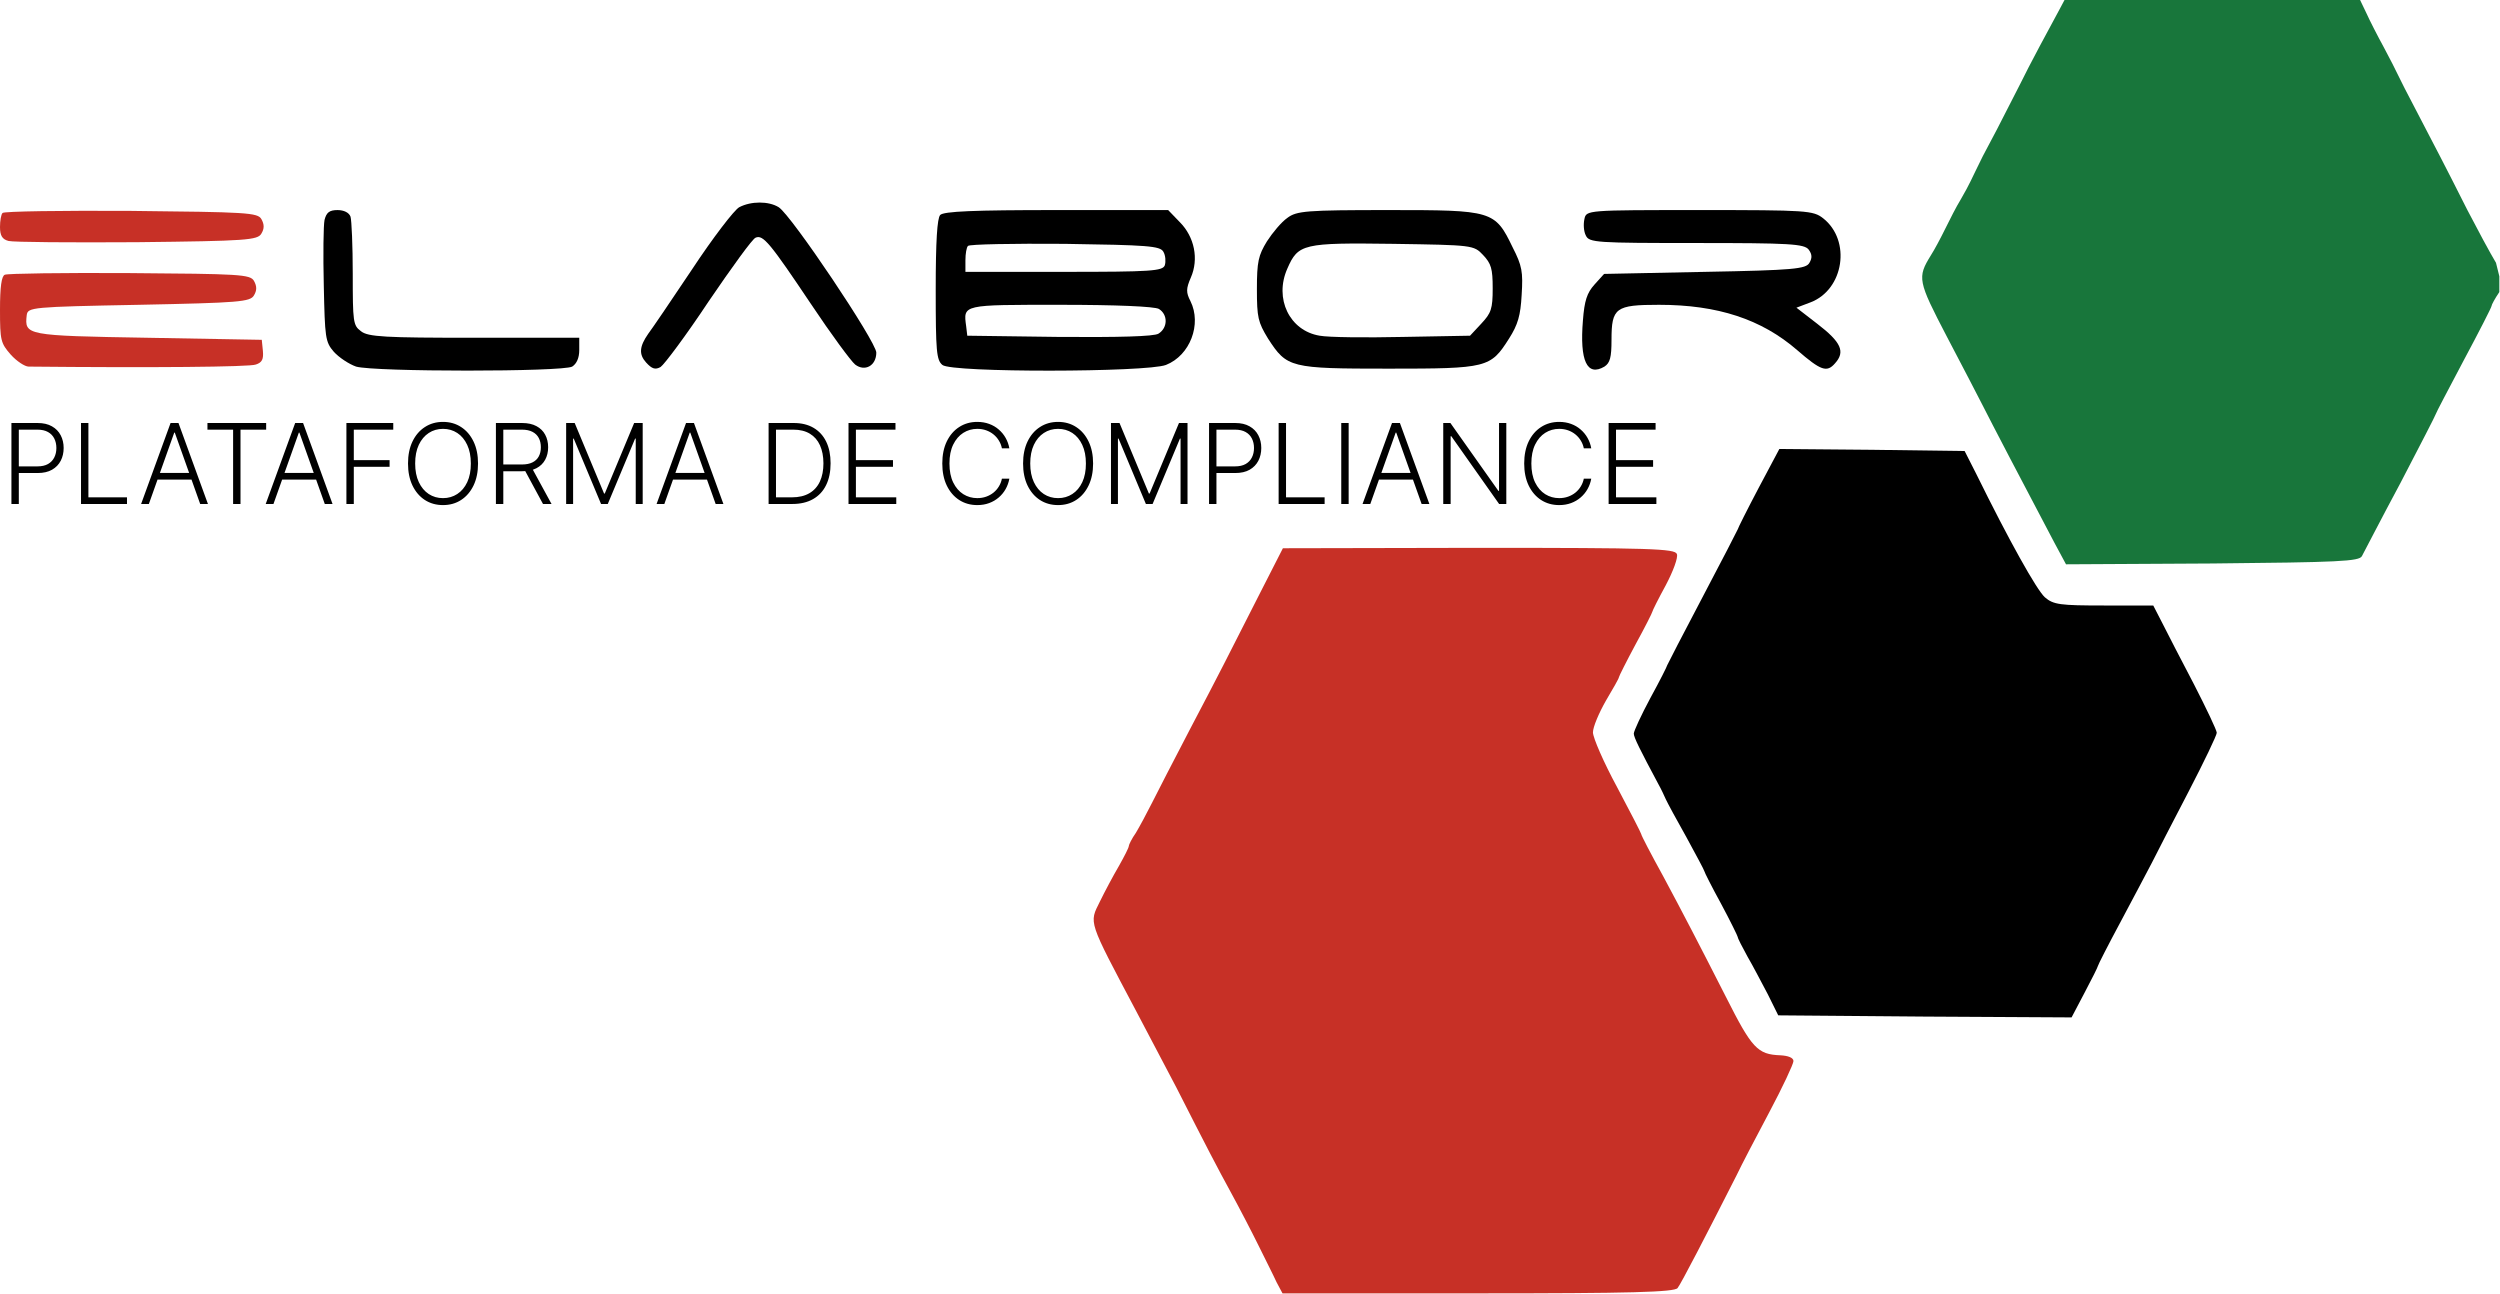
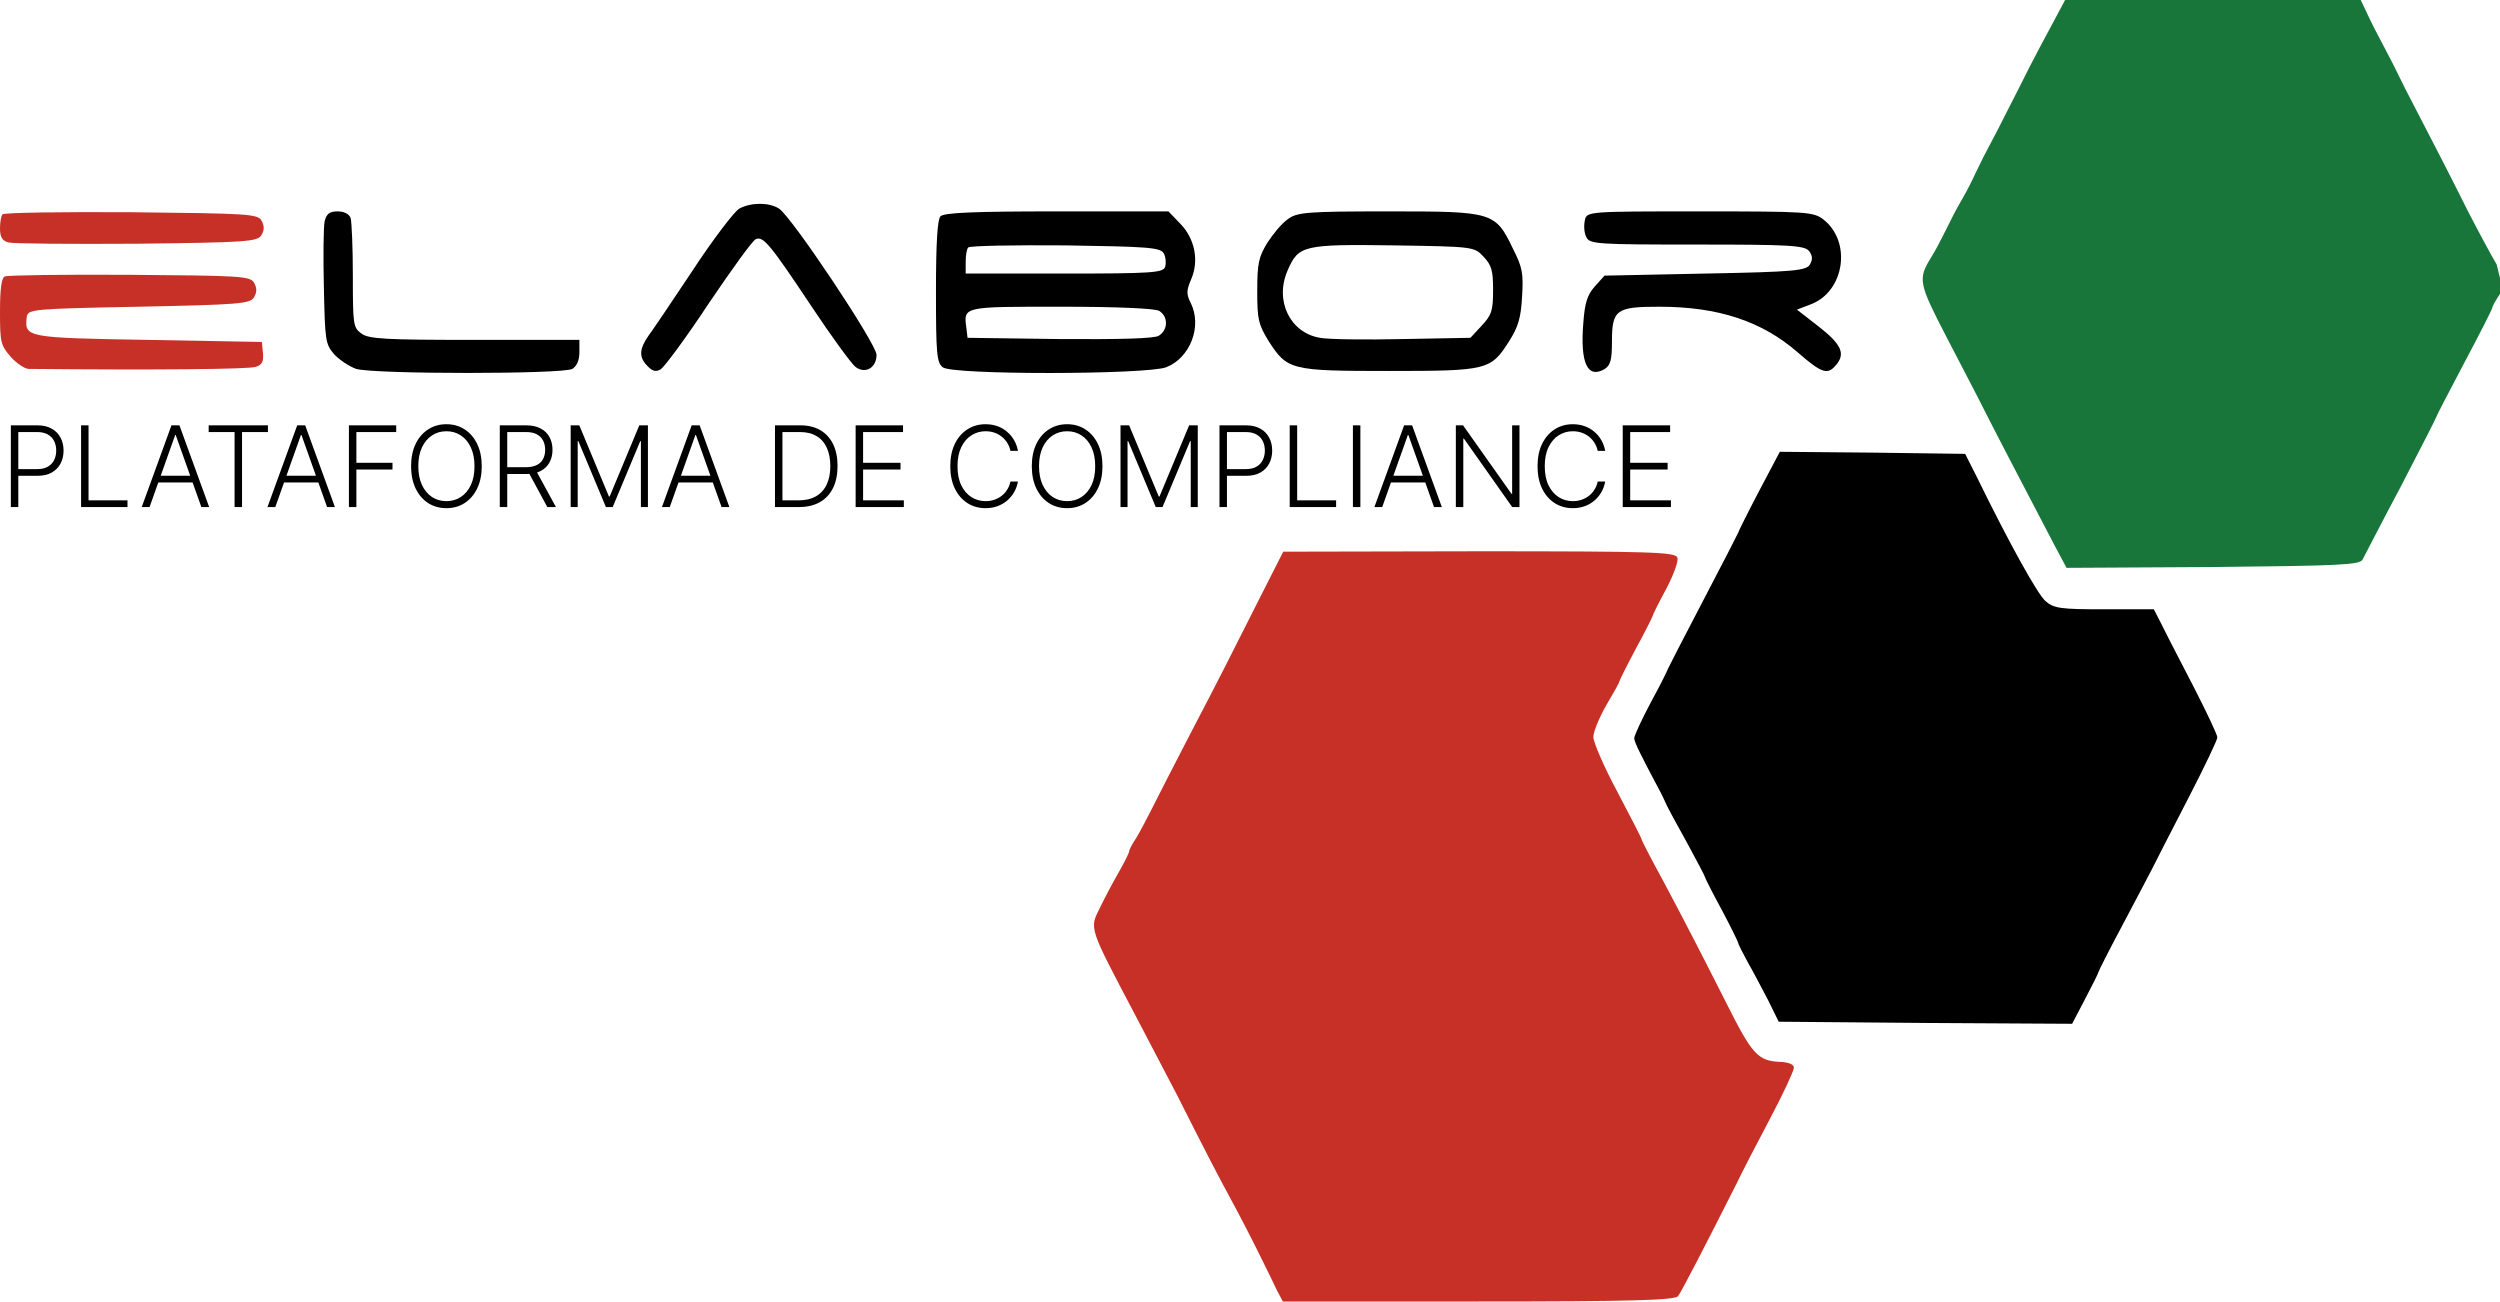
- <svg xmlns="http://www.w3.org/2000/svg" width="1235" height="639" viewBox="0 0 1235 639" fill="none">
-   <path d="M1017.49 4.477C1013.27 12.209 1002.08 32.964 997.861 41.714C987.222 62.672 984.103 68.573 979.518 77.119C976.95 82.41 974.198 87.904 973.464 89.532C972.731 91.159 970.529 95.229 968.512 98.688C966.494 101.944 963.192 108.455 960.991 112.932C958.79 117.409 955.672 123.309 953.837 126.158C947.05 137.146 947.417 138.774 961.725 166.244C969.245 180.691 977.316 195.952 979.518 200.429C983.186 207.754 999.878 239.701 1014.92 268.188L1020.61 278.769L1093.06 278.362C1155.06 277.752 1165.52 277.345 1166.8 274.699C1167.72 273.072 1176.15 256.59 1185.88 238.48C1195.41 220.166 1203.3 204.905 1203.3 204.498C1203.3 204.091 1209.54 192.29 1217.06 178.046C1224.58 164.006 1230.82 151.797 1230.82 151.186C1230.82 150.576 1232.47 147.524 1234.67 144.268V136.5L1233.02 129.821C1230.08 124.937 1223.85 113.339 1218.89 103.775C1206.79 79.765 1204.04 74.677 1194.31 55.957C1189.55 47.004 1185.14 38.254 1184.41 36.627C1183.68 34.999 1180.56 28.894 1177.62 23.4C1174.5 17.703 1170.65 10.174 1169 6.511L1165.88 0H1092.88H1019.87L1017.49 4.477Z" fill="#18763B" />
-   <path d="M365.21 102.351C362.825 103.572 352.186 117.409 341.731 133.28C331.275 148.948 321.553 163.192 320.269 164.82C315.867 171.128 315.5 174.994 319.169 179.063C322.104 182.319 323.754 182.726 326.322 181.302C328.157 180.081 338.979 165.634 350.168 148.745C361.541 132.059 371.813 117.815 373.281 117.409C376.949 115.781 380.434 120.054 400.612 150.169C410.517 165.023 420.422 178.453 422.44 180.081C427.209 183.743 432.895 180.691 432.895 174.18C432.895 168.889 390.89 106.217 384.653 102.351C379.701 99.299 371.079 99.299 365.21 102.351Z" fill="black" />
-   <path d="M160.318 108.659C159.768 111.304 159.584 125.955 159.951 141.012C160.502 166.854 160.685 168.889 164.904 173.773C167.472 176.622 172.424 179.877 175.91 181.098C184.898 183.743 277.897 183.743 282.666 181.098C284.867 179.674 286.151 176.825 286.151 172.959V166.854H234.24C190.217 166.854 181.779 166.447 178.294 163.599C174.442 160.75 174.259 159.122 174.259 135.315C174.259 121.478 173.709 108.862 173.158 107.031C172.424 104.996 169.856 103.775 166.738 103.775C162.703 103.775 161.235 104.996 160.318 108.659Z" fill="black" />
-   <path d="M464.445 106.217C462.978 107.845 462.244 119.036 462.244 143.047C462.244 173.569 462.611 177.842 465.546 180.284C469.948 184.15 566.433 183.947 575.971 180.284C587.894 175.604 593.764 160.14 588.077 148.745C585.876 144.471 585.876 142.64 588.261 137.146C592.296 127.99 590.095 117.002 582.758 109.676L577.072 103.775H521.859C481.321 103.775 466.096 104.386 464.445 106.217ZM574.687 124.327C575.788 126.158 575.971 129.21 575.421 131.042C574.32 133.89 569.001 134.297 525.528 134.297H476.919V128.6C476.919 125.344 477.469 122.089 478.203 121.478C478.936 120.664 500.398 120.257 526.078 120.461C566.8 121.071 573.036 121.478 574.687 124.327ZM572.486 152.611C577.072 155.459 576.888 161.971 572.302 164.82C570.101 166.244 552.492 166.651 523.327 166.447L477.836 165.837L477.286 161.157C475.818 150.372 475.268 150.576 523.693 150.576C551.391 150.576 570.285 151.39 572.486 152.611Z" fill="black" />
-   <path d="M635.953 107.641C633.018 109.676 628.615 114.967 625.864 119.24C621.645 126.158 620.911 129.21 620.911 142.844C620.911 156.884 621.462 159.122 626.414 167.261C635.769 181.709 637.237 182.115 686.029 182.115C734.822 182.115 736.289 181.709 745.461 167.261C749.863 160.343 751.147 155.866 751.697 145.692C752.431 134.297 751.881 131.245 747.295 122.292C738.49 103.979 737.39 103.775 685.846 103.775C645.308 103.775 640.538 104.182 635.953 107.641ZM732.62 125.955C736.656 130.228 737.39 132.67 737.39 142.437C737.39 152.611 736.656 154.646 731.703 159.936L726.2 165.837L692.816 166.447C674.656 166.854 656.13 166.651 651.911 165.837C637.053 163.395 629.349 147.524 635.953 132.67C641.272 120.461 643.657 119.85 688.23 120.461C727.484 121.071 728.035 121.071 732.62 125.955Z" fill="black" />
-   <path d="M782.697 108.252C782.147 110.694 782.33 114.356 783.431 116.391C785.081 119.85 788.567 120.054 838.093 120.054C884.134 120.054 891.288 120.461 893.489 123.309C895.14 125.548 895.323 127.379 893.856 129.821C892.205 132.873 885.968 133.484 842.312 134.297L792.419 135.315L787.649 140.605C783.981 144.675 782.697 148.541 781.963 158.308C780.312 178.249 783.981 186.185 792.602 181.098C795.354 179.267 796.087 176.621 796.087 167.872C796.087 152 798.105 150.576 819.566 150.576C848.548 150.576 870.193 157.698 887.802 172.959C899.542 183.133 902.477 184.15 906.512 179.47C911.648 173.773 909.631 169.093 897.708 159.936L887.436 152L894.406 149.355C910.915 143.047 914.583 118.833 900.643 107.845C895.69 103.979 892.755 103.775 839.56 103.775C783.797 103.775 783.614 103.775 782.697 108.252Z" fill="black" />
-   <path d="M1.284 105.2C0.55 105.81 0 109.066 0 112.118C0 116.391 1.101 118.222 4.219 119.036C6.42 119.647 35.035 119.85 67.686 119.647C121.981 119.036 127.301 118.629 129.135 115.374C130.602 112.932 130.602 110.897 129.135 108.252C127.301 104.996 121.798 104.793 64.751 104.182C30.449 103.979 2.018 104.386 1.284 105.2Z" fill="#C73026" />
-   <path d="M2.385 135.722C0.734 136.332 0 141.826 0 153.018C0 168.279 0.367 169.5 5.319 175.197C8.254 178.453 12.29 181.098 14.124 181.098C74.473 181.708 123.449 181.302 126.383 180.081C129.502 179.063 130.235 177.435 129.869 173.366L129.318 167.872L72.822 166.854C12.473 165.837 12.106 165.633 13.207 155.663C13.757 151.797 15.408 151.593 68.603 150.576C118.129 149.558 123.632 149.152 125.466 145.896C126.934 143.454 126.934 141.419 125.466 138.774C123.632 135.518 118.313 135.315 64.017 134.908C31.367 134.704 3.485 135.111 2.385 135.722Z" fill="#C73026" />
-   <path d="M868.726 241.125C863.039 251.909 858.454 261.066 858.454 261.473C858.454 261.677 850.566 276.938 841.028 295.047C831.489 313.157 823.602 328.418 823.602 328.622C823.602 329.029 819.933 336.354 815.348 344.697C810.762 353.243 807.093 361.179 807.093 362.4C807.093 364.231 810.028 370.132 819.383 387.631C820.667 389.87 822.134 393.125 822.868 394.753C823.602 396.381 828.188 404.927 833.14 413.677C837.909 422.427 841.945 429.955 841.945 430.362C841.945 430.769 845.613 438.095 850.199 446.437C854.785 454.983 858.454 462.512 858.454 462.919C858.454 463.53 860.655 467.803 863.223 472.483C865.974 477.163 870.377 485.709 873.311 491.203L878.448 501.581L950.902 502.191L1023.36 502.598L1029.78 490.389C1033.45 483.471 1036.38 477.57 1036.38 477.163C1036.38 476.756 1041.33 466.989 1047.57 455.39C1053.81 443.792 1060.59 430.769 1062.98 426.293C1065.18 421.816 1073.43 405.945 1081.14 391.09C1088.84 376.236 1095.08 363.214 1095.08 361.993C1095.08 360.772 1089.94 349.987 1083.89 338.185C1077.65 326.18 1070.5 312.547 1068.11 307.663L1063.71 299.117H1039.32C1017.67 299.117 1014.37 298.71 1010.15 295.047C1006.11 291.385 992.541 267.171 976.216 234.003L970.529 222.812L924.855 222.201L878.998 221.794L868.726 241.125Z" fill="black" />
-   <path d="M622.746 292.402C605.687 325.977 603.302 330.86 587.894 360.161C580.006 375.219 571.569 391.701 569.001 396.788C566.433 401.875 562.947 408.386 561.113 411.439C559.095 414.287 557.628 417.339 557.628 417.95C557.628 418.764 555.427 423.037 552.675 427.92C549.924 432.601 545.705 440.536 543.32 445.42C538.001 456.204 537.267 454.17 561.297 499.546C570.101 516.231 579.089 533.324 581.107 537.19C596.515 567.508 601.284 576.665 608.071 589.077C612.29 596.81 618.527 608.815 621.828 615.53C625.13 622.245 629.166 630.181 630.633 633.436L633.568 638.93H730.236C805.259 638.93 827.27 638.32 828.738 636.285C830.389 634.25 843.045 609.833 857.903 580.531C860.104 575.851 867.442 561.811 874.045 549.399C880.649 536.986 885.968 525.591 885.968 524.167C885.968 522.539 883.4 521.522 879.548 521.318C868.175 520.911 865.424 517.859 852.584 492.424C839.744 467.192 831.306 450.914 821.584 432.804C815.531 421.816 810.762 412.659 810.762 412.049C810.762 411.642 805.442 401.264 798.839 388.852C792.235 376.643 786.916 364.434 786.916 361.789C786.916 359.144 789.851 352.226 793.336 346.121C796.821 340.22 799.756 335.133 799.756 334.523C799.756 334.116 803.424 326.79 808.01 318.244C812.596 309.902 816.265 302.576 816.265 302.169C816.265 301.762 819.199 295.861 822.868 289.146C826.537 282.228 829.105 275.31 828.371 273.682C827.454 271.037 815.347 270.63 730.603 270.63L633.751 270.833L622.746 292.402Z" fill="#C73026" />
-   <path d="M5.644 248.965V208.965H18.554C21.393 208.965 23.762 209.512 25.663 210.606C27.578 211.687 29.016 213.158 29.98 215.02C30.956 216.882 31.445 218.978 31.445 221.309C31.445 223.64 30.963 225.743 29.999 227.618C29.036 229.48 27.604 230.957 25.703 232.051C23.802 233.132 21.438 233.672 18.613 233.672H8.456V230.391H18.515C20.611 230.391 22.35 230 23.73 229.219C25.11 228.425 26.139 227.344 26.816 225.977C27.506 224.61 27.851 223.054 27.851 221.309C27.851 219.564 27.506 218.008 26.816 216.641C26.139 215.274 25.104 214.2 23.71 213.418C22.33 212.637 20.579 212.246 18.456 212.246H9.296V248.965H5.644ZM40.019 248.965V208.965H43.671V245.684H62.734V248.965H40.019ZM73.539 248.965H69.711L84.262 208.965H88.168L102.719 248.965H98.891L86.352 213.711H86.079L73.539 248.965ZM76.293 233.633H96.137V236.914H76.293V233.633ZM102.48 212.246V208.965H131.484V212.246H118.808V248.965H115.156V212.246H102.48ZM135.092 248.965H131.264L145.815 208.965H149.721L164.272 248.965H160.444L147.905 213.711H147.631L135.092 248.965ZM137.846 233.633H157.69V236.914H137.846V233.633ZM171.127 248.965V208.965H194.272V212.246H174.78V227.305H192.455V230.586H174.78V248.965H171.127ZM236.147 228.965C236.147 233.132 235.405 236.758 233.92 239.844C232.436 242.917 230.392 245.3 227.787 246.993C225.196 248.672 222.215 249.512 218.842 249.512C215.47 249.512 212.481 248.672 209.877 246.993C207.286 245.3 205.248 242.917 203.764 239.844C202.293 236.758 201.557 233.132 201.557 228.965C201.557 224.799 202.293 221.179 203.764 218.106C205.248 215.02 207.293 212.637 209.897 210.957C212.501 209.265 215.483 208.418 218.842 208.418C222.215 208.418 225.196 209.265 227.787 210.957C230.392 212.637 232.436 215.02 233.92 218.106C235.405 221.179 236.147 224.799 236.147 228.965ZM232.592 228.965C232.592 225.384 231.993 222.318 230.795 219.766C229.597 217.201 227.963 215.241 225.893 213.887C223.823 212.533 221.472 211.856 218.842 211.856C216.225 211.856 213.881 212.533 211.811 213.887C209.741 215.241 208.1 217.194 206.889 219.746C205.691 222.299 205.092 225.371 205.092 228.965C205.092 232.546 205.691 235.612 206.889 238.164C208.087 240.716 209.721 242.676 211.791 244.043C213.862 245.397 216.212 246.075 218.842 246.075C221.472 246.075 223.823 245.397 225.893 244.043C227.976 242.689 229.617 240.736 230.815 238.184C232.013 235.619 232.605 232.546 232.592 228.965ZM244.98 248.965V208.965H257.89C260.729 208.965 263.098 209.48 264.999 210.508C266.913 211.524 268.352 212.937 269.316 214.746C270.292 216.543 270.781 218.607 270.781 220.938C270.781 223.269 270.292 225.326 269.316 227.11C268.352 228.894 266.92 230.287 265.019 231.289C263.118 232.292 260.761 232.793 257.949 232.793H246.953V229.453H257.851C259.934 229.453 261.666 229.108 263.046 228.418C264.439 227.728 265.475 226.745 266.152 225.469C266.842 224.193 267.187 222.683 267.187 220.938C267.187 219.193 266.842 217.67 266.152 216.368C265.462 215.052 264.42 214.037 263.027 213.321C261.647 212.604 259.902 212.246 257.792 212.246H248.632V248.965H244.98ZM262.617 230.918L272.46 248.965H268.242L258.495 230.918H262.617ZM279.677 208.965H283.896L298.408 243.809H298.759L313.271 208.965H317.49V248.965H314.052V216.68H313.74L300.244 248.965H296.923L283.427 216.68H283.115V248.965H279.677V208.965ZM328.183 248.965H324.355L338.906 208.965H342.812L357.363 248.965H353.535L340.995 213.711H340.722L328.183 248.965ZM330.937 233.633H350.781V236.914H330.937V233.633ZM391.406 248.965H379.687V208.965H392.109C395.924 208.965 399.186 209.759 401.894 211.348C404.615 212.937 406.699 215.215 408.144 218.184C409.589 221.153 410.312 224.714 410.312 228.868C410.312 233.06 409.57 236.66 408.085 239.668C406.614 242.663 404.466 244.961 401.64 246.563C398.828 248.164 395.416 248.965 391.406 248.965ZM383.339 245.684H391.191C394.628 245.684 397.506 245.007 399.824 243.653C402.141 242.299 403.88 240.365 405.038 237.852C406.197 235.339 406.777 232.344 406.777 228.868C406.764 225.417 406.191 222.448 405.058 219.961C403.938 217.474 402.272 215.567 400.058 214.239C397.857 212.91 395.136 212.246 391.894 212.246H383.339V245.684ZM419.164 248.965V208.965H442.368V212.246H422.817V227.305H441.137V230.586H422.817V245.684H442.758V248.965H419.164ZM498.618 221.465H494.946C494.672 220.098 494.177 218.835 493.461 217.676C492.758 216.504 491.873 215.482 490.805 214.61C489.737 213.737 488.526 213.06 487.172 212.578C485.818 212.097 484.353 211.856 482.778 211.856C480.252 211.856 477.947 212.513 475.864 213.828C473.793 215.144 472.133 217.077 470.883 219.629C469.646 222.168 469.028 225.28 469.028 228.965C469.028 232.676 469.646 235.801 470.883 238.34C472.133 240.879 473.793 242.806 475.864 244.121C477.947 245.424 480.252 246.075 482.778 246.075C484.353 246.075 485.818 245.834 487.172 245.352C488.526 244.87 489.737 244.2 490.805 243.34C491.873 242.468 492.758 241.446 493.461 240.274C494.177 239.102 494.672 237.832 494.946 236.465H498.618C498.292 238.301 497.68 240.013 496.782 241.602C495.896 243.177 494.763 244.558 493.383 245.743C492.016 246.927 490.44 247.852 488.657 248.516C486.873 249.18 484.913 249.512 482.778 249.512C479.418 249.512 476.437 248.672 473.832 246.993C471.228 245.3 469.184 242.917 467.7 239.844C466.228 236.771 465.493 233.145 465.493 228.965C465.493 224.785 466.228 221.159 467.7 218.086C469.184 215.013 471.228 212.637 473.832 210.957C476.437 209.265 479.418 208.418 482.778 208.418C484.913 208.418 486.873 208.75 488.657 209.414C490.44 210.065 492.016 210.99 493.383 212.188C494.763 213.373 495.896 214.753 496.782 216.328C497.68 217.904 498.292 219.616 498.618 221.465ZM539.99 228.965C539.99 233.132 539.247 236.758 537.763 239.844C536.279 242.917 534.234 245.3 531.63 246.993C529.039 248.672 526.057 249.512 522.685 249.512C519.313 249.512 516.324 248.672 513.72 246.993C511.129 245.3 509.091 242.917 507.607 239.844C506.135 236.758 505.4 233.132 505.4 228.965C505.4 224.799 506.135 221.179 507.607 218.106C509.091 215.02 511.135 212.637 513.74 210.957C516.344 209.265 519.326 208.418 522.685 208.418C526.057 208.418 529.039 209.265 531.63 210.957C534.234 212.637 536.279 215.02 537.763 218.106C539.247 221.179 539.99 224.799 539.99 228.965ZM536.435 228.965C536.435 225.384 535.836 222.318 534.638 219.766C533.44 217.201 531.806 215.241 529.736 213.887C527.665 212.533 525.315 211.856 522.685 211.856C520.068 211.856 517.724 212.533 515.654 213.887C513.583 215.241 511.943 217.194 510.732 219.746C509.534 222.299 508.935 225.371 508.935 228.965C508.935 232.546 509.534 235.612 510.732 238.164C511.93 240.716 513.564 242.676 515.634 244.043C517.704 245.397 520.055 246.075 522.685 246.075C525.315 246.075 527.665 245.397 529.736 244.043C531.819 242.689 533.46 240.736 534.658 238.184C535.856 235.619 536.448 232.546 536.435 228.965ZM548.823 208.965H553.041L567.553 243.809H567.905L582.416 208.965H586.635V248.965H583.198V216.68H582.885L569.389 248.965H566.069L552.573 216.68H552.26V248.965H548.823V208.965ZM597.27 248.965V208.965H610.18C613.019 208.965 615.388 209.512 617.289 210.606C619.203 211.687 620.642 213.158 621.606 215.02C622.582 216.882 623.071 218.978 623.071 221.309C623.071 223.64 622.589 225.743 621.625 227.618C620.662 229.48 619.23 230.957 617.328 232.051C615.427 233.132 613.064 233.672 610.239 233.672H600.082V230.391H610.141C612.237 230.391 613.976 230 615.356 229.219C616.736 228.425 617.765 227.344 618.442 225.977C619.132 224.61 619.477 223.054 619.477 221.309C619.477 219.564 619.132 218.008 618.442 216.641C617.765 215.274 616.73 214.2 615.336 213.418C613.956 212.637 612.205 212.246 610.082 212.246H600.922V248.965H597.27ZM631.645 248.965V208.965H635.297V245.684H654.36V248.965H631.645ZM666.235 208.965V248.965H662.582V208.965H666.235ZM676.928 248.965H673.1L687.651 208.965H691.557L706.108 248.965H702.28L689.741 213.711H689.467L676.928 248.965ZM679.682 233.633H699.526V236.914H679.682V233.633ZM744.116 208.965V248.965H740.561L716.928 215.469H716.616V248.965H712.963V208.965H716.498L740.209 242.5H740.522V208.965H744.116ZM786.078 221.465H782.407C782.133 220.098 781.638 218.835 780.922 217.676C780.219 216.504 779.334 215.482 778.266 214.61C777.198 213.737 775.987 213.06 774.633 212.578C773.279 212.097 771.814 211.856 770.239 211.856C767.713 211.856 765.408 212.513 763.325 213.828C761.254 215.144 759.594 217.077 758.344 219.629C757.107 222.168 756.489 225.28 756.489 228.965C756.489 232.676 757.107 235.801 758.344 238.34C759.594 240.879 761.254 242.806 763.325 244.121C765.408 245.424 767.713 246.075 770.239 246.075C771.814 246.075 773.279 245.834 774.633 245.352C775.987 244.87 777.198 244.2 778.266 243.34C779.334 242.468 780.219 241.446 780.922 240.274C781.638 239.102 782.133 237.832 782.407 236.465H786.078C785.753 238.301 785.141 240.013 784.243 241.602C783.357 243.177 782.224 244.558 780.844 245.743C779.477 246.927 777.901 247.852 776.118 248.516C774.334 249.18 772.374 249.512 770.239 249.512C766.879 249.512 763.898 248.672 761.293 246.993C758.689 245.3 756.645 242.917 755.161 239.844C753.689 236.771 752.953 233.145 752.953 228.965C752.953 224.785 753.689 221.159 755.161 218.086C756.645 215.013 758.689 212.637 761.293 210.957C763.898 209.265 766.879 208.418 770.239 208.418C772.374 208.418 774.334 208.75 776.118 209.414C777.901 210.065 779.477 210.99 780.844 212.188C782.224 213.373 783.357 214.753 784.243 216.328C785.141 217.904 785.753 219.616 786.078 221.465ZM794.658 248.965V208.965H817.861V212.246H798.31V227.305H816.63V230.586H798.31V245.684H818.251V248.965H794.658Z" fill="black" />
+ <svg xmlns="http://www.w3.org/2000/svg" width="534" height="278" viewBox="0 0 534 278" fill="none">
+   <path d="M440.068 1.948C438.243 5.312 433.404 14.343 431.579 18.15C426.978 27.269 425.629 29.836 423.646 33.555C422.535 35.857 421.345 38.247 421.028 38.955C420.71 39.664 419.758 41.434 418.886 42.94C418.013 44.356 416.585 47.189 415.633 49.137C414.681 51.085 413.332 53.652 412.539 54.892C409.604 59.673 409.762 60.381 415.95 72.333C419.203 78.619 422.694 85.259 423.646 87.207C425.233 90.394 432.452 104.294 438.957 116.689L441.417 121.293L472.754 121.116C499.569 120.85 504.091 120.673 504.646 119.522C505.043 118.814 508.692 111.643 512.897 103.763C517.022 95.795 520.434 89.155 520.434 88.978C520.434 88.801 523.131 83.666 526.384 77.468C529.637 71.359 532.334 66.047 532.334 65.781C532.334 65.516 533.048 64.188 534 62.771V59.391L533.286 56.485C532.017 54.361 529.319 49.314 527.177 45.153C521.941 34.706 520.751 32.492 516.546 24.347C514.484 20.452 512.58 16.645 512.262 15.936C511.945 15.228 510.596 12.572 509.327 10.181C507.978 7.703 506.312 4.427 505.598 2.833L504.25 -4.85151e-06H472.675H441.099L440.068 1.948Z" fill="#18763B" />
+   <path d="M157.955 44.533C156.924 45.064 152.322 51.085 147.8 57.99C143.278 64.808 139.073 71.005 138.518 71.713C136.614 74.458 136.455 76.14 138.042 77.911C139.311 79.327 140.025 79.504 141.136 78.885C141.929 78.353 146.61 72.067 151.449 64.719C156.368 57.459 160.811 51.262 161.446 51.085C163.032 50.376 164.54 52.236 173.266 65.339C177.55 71.802 181.835 77.645 182.707 78.353C184.77 79.947 187.229 78.619 187.229 75.786C187.229 73.484 169.062 46.215 166.364 44.533C164.222 43.205 160.494 43.205 157.955 44.533Z" fill="black" />
+   <path d="M69.338 47.278C69.1 48.429 69.021 54.803 69.18 61.355C69.418 72.599 69.497 73.484 71.322 75.609C72.432 76.848 74.574 78.265 76.082 78.796C79.969 79.947 120.192 79.947 122.254 78.796C123.206 78.176 123.762 76.937 123.762 75.255V72.599H101.31C82.27 72.599 78.621 72.422 77.113 71.182C75.447 69.943 75.368 69.234 75.368 58.876C75.368 52.855 75.13 47.366 74.892 46.569C74.574 45.684 73.464 45.153 72.115 45.153C70.37 45.153 69.735 45.684 69.338 47.278Z" fill="black" />
+   <path d="M200.875 46.215C200.24 46.924 199.923 51.793 199.923 62.24C199.923 75.52 200.081 77.38 201.351 78.442C203.255 80.124 244.985 80.036 249.11 78.442C254.267 76.406 256.806 69.677 254.346 64.719C253.394 62.86 253.394 62.063 254.425 59.673C256.171 55.688 255.219 50.908 252.045 47.72L249.586 45.153H225.706C208.174 45.153 201.589 45.419 200.875 46.215ZM248.555 54.095C249.031 54.892 249.11 56.22 248.872 57.017C248.396 58.256 246.095 58.433 227.293 58.433H206.269V55.954C206.269 54.538 206.507 53.121 206.825 52.855C207.142 52.501 216.424 52.324 227.531 52.413C245.143 52.678 247.841 52.855 248.555 54.095ZM247.603 66.401C249.586 67.641 249.507 70.474 247.523 71.713C246.571 72.333 238.955 72.51 226.341 72.422L206.666 72.156L206.428 70.12C205.793 65.427 205.555 65.516 226.5 65.516C238.479 65.516 246.651 65.87 247.603 66.401Z" fill="black" />
+   <path d="M275.052 46.835C273.783 47.72 271.879 50.022 270.689 51.882C268.864 54.892 268.547 56.22 268.547 62.152C268.547 68.26 268.785 69.234 270.927 72.776C274.973 79.062 275.608 79.239 296.711 79.239C317.814 79.239 318.448 79.062 322.415 72.776C324.319 69.766 324.874 67.818 325.112 63.391C325.43 58.433 325.192 57.105 323.208 53.21C319.4 45.241 318.924 45.153 296.631 45.153C279.098 45.153 277.036 45.33 275.052 46.835ZM316.862 54.803C318.607 56.662 318.924 57.725 318.924 61.974C318.924 66.401 318.607 67.287 316.465 69.588L314.085 72.156L299.646 72.422C291.792 72.599 283.779 72.51 281.955 72.156C275.528 71.094 272.196 64.188 275.052 57.725C277.353 52.413 278.384 52.147 297.663 52.413C314.64 52.678 314.878 52.678 316.862 54.803Z" fill="black" />
+   <path d="M338.52 47.101C338.282 48.163 338.361 49.757 338.837 50.642C339.551 52.147 341.059 52.236 362.479 52.236C382.392 52.236 385.486 52.413 386.438 53.652C387.152 54.626 387.231 55.423 386.597 56.485C385.883 57.813 383.185 58.079 364.304 58.433L342.725 58.876L340.662 61.178C339.075 62.948 338.52 64.631 338.203 68.88C337.489 77.557 339.075 81.01 342.804 78.796C343.994 77.999 344.311 76.848 344.311 73.041C344.311 66.136 345.184 65.516 354.466 65.516C367.001 65.516 376.363 68.615 383.979 75.255C389.056 79.681 390.325 80.124 392.071 78.088C394.292 75.609 393.419 73.573 388.263 69.588L383.82 66.136L386.835 64.985C393.975 62.24 395.561 51.704 389.532 46.924C387.39 45.241 386.121 45.153 363.114 45.153C338.996 45.153 338.917 45.153 338.52 47.101Z" fill="black" />
+   <path d="M0.555 45.773C0.238 46.038 0 47.455 0 48.783C0 50.642 0.476 51.439 1.825 51.793C2.777 52.059 15.153 52.147 29.274 52.059C52.757 51.793 55.058 51.616 55.851 50.199C56.486 49.137 56.486 48.252 55.851 47.101C55.058 45.684 52.678 45.596 28.005 45.33C13.169 45.241 0.873 45.419 0.555 45.773Z" fill="#C73026" />
+   <path d="M1.031 59.053C0.317 59.318 0 61.709 0 66.578C0 73.218 0.159 73.75 2.301 76.229C3.57 77.645 5.315 78.796 6.109 78.796C32.21 79.062 53.392 78.885 54.661 78.353C56.01 77.911 56.327 77.203 56.169 75.432L55.931 73.041L31.496 72.599C5.395 72.156 5.236 72.067 5.712 67.729C5.95 66.047 6.664 65.959 29.671 65.516C51.091 65.073 53.471 64.896 54.265 63.48C54.899 62.417 54.899 61.532 54.265 60.381C53.471 58.964 51.171 58.876 27.688 58.699C13.566 58.61 1.507 58.787 1.031 59.053Z" fill="#C73026" />
+   <path d="M375.728 104.914C373.269 109.606 371.285 113.59 371.285 113.768C371.285 113.856 367.874 120.496 363.748 128.376C359.623 136.255 356.212 142.896 356.212 142.984C356.212 143.161 354.625 146.348 352.642 149.978C350.658 153.697 349.072 157.15 349.072 157.681C349.072 158.478 350.341 161.045 354.387 168.659C354.942 169.633 355.577 171.05 355.894 171.758C356.212 172.466 358.195 176.185 360.337 179.992C362.4 183.799 364.145 187.075 364.145 187.252C364.145 187.429 365.732 190.616 367.715 194.246C369.698 197.964 371.285 201.24 371.285 201.417C371.285 201.683 372.237 203.542 373.348 205.578C374.538 207.615 376.442 211.333 377.711 213.724L379.933 218.239L411.27 218.504L442.607 218.682L445.384 213.369C446.97 210.359 448.24 207.792 448.24 207.615C448.24 207.438 450.382 203.188 453.079 198.141C455.776 193.095 458.712 187.429 459.743 185.481C460.695 183.533 464.265 176.627 467.597 170.164C470.929 163.701 473.627 158.035 473.627 157.504C473.627 156.973 471.405 152.28 468.787 147.145C466.09 141.922 462.996 135.99 461.964 133.865L460.06 130.146H449.509C440.147 130.146 438.719 129.969 436.895 128.376C435.149 126.782 429.279 116.246 422.218 101.815L419.759 96.946L400.004 96.68L380.171 96.503L375.728 104.914Z" fill="black" />
+   <path d="M269.34 127.225C261.962 141.833 260.931 143.958 254.267 156.707C250.855 163.259 247.206 170.43 246.095 172.643C244.985 174.857 243.477 177.69 242.684 179.018C241.811 180.257 241.177 181.585 241.177 181.851C241.177 182.205 240.225 184.064 239.035 186.189C237.845 188.225 236.02 191.678 234.988 193.803C232.688 198.496 232.37 197.61 242.763 217.353C246.571 224.613 250.459 232.05 251.331 233.732C257.995 246.924 260.058 250.908 262.994 256.309C264.818 259.673 267.516 264.897 268.944 267.818C270.372 270.74 272.117 274.193 272.752 275.61L274.021 278H315.83C348.278 278 357.798 277.734 358.433 276.849C359.147 275.964 364.621 265.339 371.047 252.59C371.999 250.554 375.172 244.445 378.028 239.045C380.885 233.644 383.185 228.686 383.185 228.066C383.185 227.358 382.075 226.915 380.408 226.827C375.49 226.65 374.3 225.322 368.746 214.255C363.193 203.276 359.544 196.194 355.339 188.314C352.721 183.533 350.658 179.549 350.658 179.283C350.658 179.106 348.357 174.591 345.501 169.19C342.645 163.878 340.345 158.566 340.345 157.415C340.345 156.264 341.614 153.254 343.121 150.598C344.629 148.031 345.898 145.817 345.898 145.552C345.898 145.375 347.485 142.187 349.468 138.469C351.451 134.839 353.038 131.652 353.038 131.475C353.038 131.297 354.307 128.73 355.894 125.808C357.481 122.798 358.592 119.788 358.274 119.08C357.878 117.929 352.641 117.752 315.989 117.752L274.1 117.84L269.34 127.225Z" fill="#C73026" />
+   <path d="M2.318 108.307V90.852H7.952C9.19 90.852 10.224 91.091 11.054 91.568C11.889 92.04 12.517 92.682 12.938 93.494C13.364 94.307 13.577 95.222 13.577 96.239C13.577 97.256 13.367 98.173 12.946 98.992C12.526 99.804 11.901 100.449 11.071 100.926C10.242 101.398 9.21 101.634 7.977 101.634H3.545V100.202H7.935C8.849 100.202 9.608 100.031 10.21 99.69C10.812 99.344 11.261 98.872 11.557 98.276C11.858 97.679 12.008 97 12.008 96.239C12.008 95.477 11.858 94.798 11.557 94.202C11.261 93.605 10.81 93.136 10.202 92.796C9.599 92.455 8.835 92.284 7.909 92.284H3.912V108.307H2.318ZM17.318 108.307V90.852H18.912V106.875H27.23V108.307H17.318ZM31.945 108.307H30.275L36.624 90.852H38.329L44.678 108.307H43.008L37.536 92.923H37.417L31.945 108.307ZM33.147 101.617H41.806V103.048H33.147V101.617ZM44.574 92.284V90.852H57.23V92.284H51.699V108.307H50.105V92.284H44.574ZM58.805 108.307H57.134L63.484 90.852H65.188L71.538 108.307H69.867L64.396 92.923H64.276L58.805 108.307ZM60.006 101.617H68.665V103.048H60.006V101.617ZM74.529 108.307V90.852H84.629V92.284H76.123V98.855H83.836V100.287H76.123V108.307H74.529ZM102.901 99.58C102.901 101.398 102.577 102.98 101.93 104.327C101.282 105.668 100.39 106.707 99.254 107.446C98.123 108.179 96.822 108.545 95.35 108.545C93.879 108.545 92.575 108.179 91.438 107.446C90.308 106.707 89.418 105.668 88.771 104.327C88.129 102.98 87.808 101.398 87.808 99.58C87.808 97.761 88.129 96.182 88.771 94.841C89.418 93.494 90.31 92.455 91.447 91.722C92.583 90.983 93.884 90.614 95.35 90.614C96.822 90.614 98.123 90.983 99.254 91.722C100.39 92.455 101.282 93.494 101.93 94.841C102.577 96.182 102.901 97.761 102.901 99.58ZM101.35 99.58C101.35 98.017 101.089 96.679 100.566 95.565C100.043 94.446 99.33 93.591 98.427 93C97.523 92.409 96.498 92.114 95.35 92.114C94.208 92.114 93.185 92.409 92.282 93C91.379 93.591 90.663 94.443 90.134 95.557C89.612 96.671 89.35 98.011 89.35 99.58C89.35 101.142 89.612 102.48 90.134 103.594C90.657 104.707 91.37 105.563 92.273 106.159C93.177 106.75 94.202 107.045 95.35 107.045C96.498 107.045 97.523 106.75 98.427 106.159C99.336 105.568 100.052 104.716 100.575 103.602C101.097 102.483 101.356 101.142 101.35 99.58ZM106.756 108.307V90.852H112.389C113.628 90.852 114.662 91.077 115.491 91.526C116.327 91.969 116.955 92.585 117.375 93.375C117.801 94.159 118.014 95.06 118.014 96.077C118.014 97.094 117.801 97.992 117.375 98.77C116.955 99.548 116.33 100.156 115.5 100.594C114.67 101.031 113.642 101.25 112.415 101.25H107.616V99.793H112.372C113.281 99.793 114.037 99.642 114.639 99.341C115.247 99.04 115.699 98.611 115.994 98.054C116.295 97.497 116.446 96.838 116.446 96.077C116.446 95.315 116.295 94.651 115.994 94.082C115.693 93.509 115.239 93.065 114.631 92.753C114.028 92.44 113.267 92.284 112.347 92.284H108.349V108.307H106.756ZM114.452 100.432L118.747 108.307H116.906L112.653 100.432H114.452ZM121.896 90.852H123.737L130.07 106.057H130.223L136.555 90.852H138.396V108.307H136.896V94.219H136.76L130.871 108.307H129.422L123.533 94.219H123.396V108.307H121.896V90.852ZM143.062 108.307H141.392L147.741 90.852H149.446L155.795 108.307H154.125L148.653 92.923H148.534L143.062 108.307ZM144.264 101.617H152.923V103.048H144.264V101.617ZM170.651 108.307H165.537V90.852H170.957C172.622 90.852 174.045 91.199 175.227 91.892C176.415 92.585 177.324 93.58 177.955 94.875C178.585 96.171 178.901 97.725 178.901 99.537C178.901 101.367 178.577 102.938 177.929 104.25C177.287 105.557 176.349 106.56 175.116 107.259C173.889 107.957 172.401 108.307 170.651 108.307ZM167.131 106.875H170.557C172.057 106.875 173.313 106.58 174.324 105.989C175.335 105.398 176.094 104.554 176.599 103.457C177.105 102.361 177.358 101.054 177.358 99.537C177.352 98.031 177.102 96.736 176.608 95.651C176.119 94.565 175.392 93.733 174.426 93.153C173.466 92.574 172.278 92.284 170.864 92.284H167.131V106.875ZM182.763 108.307V90.852H192.888V92.284H184.357V98.855H192.352V100.287H184.357V106.875H193.059V108.307H182.763ZM217.434 96.307H215.832C215.712 95.71 215.496 95.159 215.184 94.653C214.877 94.142 214.491 93.696 214.025 93.315C213.559 92.935 213.031 92.639 212.44 92.429C211.849 92.219 211.21 92.114 210.522 92.114C209.42 92.114 208.414 92.401 207.505 92.975C206.602 93.548 205.877 94.392 205.332 95.506C204.792 96.614 204.522 97.972 204.522 99.58C204.522 101.199 204.792 102.563 205.332 103.67C205.877 104.778 206.602 105.619 207.505 106.193C208.414 106.761 209.42 107.045 210.522 107.045C211.21 107.045 211.849 106.94 212.44 106.73C213.031 106.52 213.559 106.227 214.025 105.852C214.491 105.472 214.877 105.026 215.184 104.514C215.496 104.003 215.712 103.449 215.832 102.852H217.434C217.292 103.653 217.025 104.401 216.633 105.094C216.246 105.781 215.752 106.384 215.15 106.901C214.553 107.418 213.866 107.821 213.087 108.111C212.309 108.401 211.454 108.545 210.522 108.545C209.056 108.545 207.755 108.179 206.619 107.446C205.482 106.707 204.59 105.668 203.942 104.327C203.3 102.986 202.979 101.403 202.979 99.58C202.979 97.756 203.3 96.173 203.942 94.832C204.59 93.492 205.482 92.455 206.619 91.722C207.755 90.983 209.056 90.614 210.522 90.614C211.454 90.614 212.309 90.759 213.087 91.048C213.866 91.332 214.553 91.736 215.15 92.259C215.752 92.776 216.246 93.378 216.633 94.065C217.025 94.753 217.292 95.5 217.434 96.307ZM235.487 99.58C235.487 101.398 235.163 102.98 234.516 104.327C233.868 105.668 232.976 106.707 231.839 107.446C230.709 108.179 229.408 108.545 227.936 108.545C226.464 108.545 225.161 108.179 224.024 107.446C222.893 106.707 222.004 105.668 221.357 104.327C220.714 102.98 220.393 101.398 220.393 99.58C220.393 97.761 220.714 96.182 221.357 94.841C222.004 93.494 222.896 92.455 224.033 91.722C225.169 90.983 226.47 90.614 227.936 90.614C229.408 90.614 230.709 90.983 231.839 91.722C232.976 92.455 233.868 93.494 234.516 94.841C235.163 96.182 235.487 97.761 235.487 99.58ZM233.936 99.58C233.936 98.017 233.675 96.679 233.152 95.565C232.629 94.446 231.916 93.591 231.013 93C230.109 92.409 229.084 92.114 227.936 92.114C226.794 92.114 225.771 92.409 224.868 93C223.964 93.591 223.249 94.443 222.72 95.557C222.197 96.671 221.936 98.011 221.936 99.58C221.936 101.142 222.197 102.48 222.72 103.594C223.243 104.707 223.956 105.563 224.859 106.159C225.763 106.75 226.788 107.045 227.936 107.045C229.084 107.045 230.109 106.75 231.013 106.159C231.922 105.568 232.638 104.716 233.161 103.602C233.683 102.483 233.942 101.142 233.936 99.58ZM239.342 90.852H241.183L247.515 106.057H247.668L254.001 90.852H255.842V108.307H254.342V94.219H254.205L248.316 108.307H246.867L240.978 94.219H240.842V108.307H239.342V90.852ZM260.482 108.307V90.852H266.116C267.354 90.852 268.388 91.091 269.218 91.568C270.053 92.04 270.681 92.682 271.102 93.494C271.528 94.307 271.741 95.222 271.741 96.239C271.741 97.256 271.531 98.173 271.11 98.992C270.69 99.804 270.065 100.449 269.235 100.926C268.406 101.398 267.374 101.634 266.141 101.634H261.71V100.202H266.099C267.013 100.202 267.772 100.031 268.374 99.69C268.977 99.344 269.425 98.872 269.721 98.276C270.022 97.679 270.173 97 270.173 96.239C270.173 95.477 270.022 94.798 269.721 94.202C269.425 93.605 268.974 93.136 268.366 92.796C267.763 92.455 266.999 92.284 266.073 92.284H262.076V108.307H260.482ZM275.482 108.307V90.852H277.076V106.875H285.394V108.307H275.482ZM290.576 90.852V108.307H288.982V90.852H290.576ZM295.242 108.307H293.572L299.921 90.852H301.626L307.975 108.307H306.305L300.833 92.923H300.714L295.242 108.307ZM296.444 101.617H305.103V103.048H296.444V101.617ZM324.56 90.852V108.307H323.009L312.697 93.69H312.56V108.307H310.967V90.852H312.509L322.856 105.486H322.992V90.852H324.56ZM342.871 96.307H341.269C341.15 95.71 340.934 95.159 340.621 94.653C340.315 94.142 339.928 93.696 339.462 93.315C338.996 92.935 338.468 92.639 337.877 92.429C337.286 92.219 336.647 92.114 335.96 92.114C334.857 92.114 333.852 92.401 332.942 92.975C332.039 93.548 331.315 94.392 330.769 95.506C330.229 96.614 329.96 97.972 329.96 99.58C329.96 101.199 330.229 102.563 330.769 103.67C331.315 104.778 332.039 105.619 332.942 106.193C333.852 106.761 334.857 107.045 335.96 107.045C336.647 107.045 337.286 106.94 337.877 106.73C338.468 106.52 338.996 106.227 339.462 105.852C339.928 105.472 340.315 105.026 340.621 104.514C340.934 104.003 341.15 103.449 341.269 102.852H342.871C342.729 103.653 342.462 104.401 342.07 105.094C341.684 105.781 341.19 106.384 340.587 106.901C339.991 107.418 339.303 107.821 338.525 108.111C337.746 108.401 336.891 108.545 335.96 108.545C334.494 108.545 333.192 108.179 332.056 107.446C330.92 106.707 330.028 105.668 329.38 104.327C328.738 102.986 328.417 101.403 328.417 99.58C328.417 97.756 328.738 96.173 329.38 94.832C330.028 93.492 330.92 92.455 332.056 91.722C333.192 90.983 334.494 90.614 335.96 90.614C336.891 90.614 337.746 90.759 338.525 91.048C339.303 91.332 339.991 91.736 340.587 92.259C341.19 92.776 341.684 93.378 342.07 94.065C342.462 94.753 342.729 95.5 342.871 96.307ZM346.615 108.307V90.852H356.74V92.284H348.209V98.855H356.203V100.287H348.209V106.875H356.911V108.307H346.615Z" fill="black" />
</svg>
